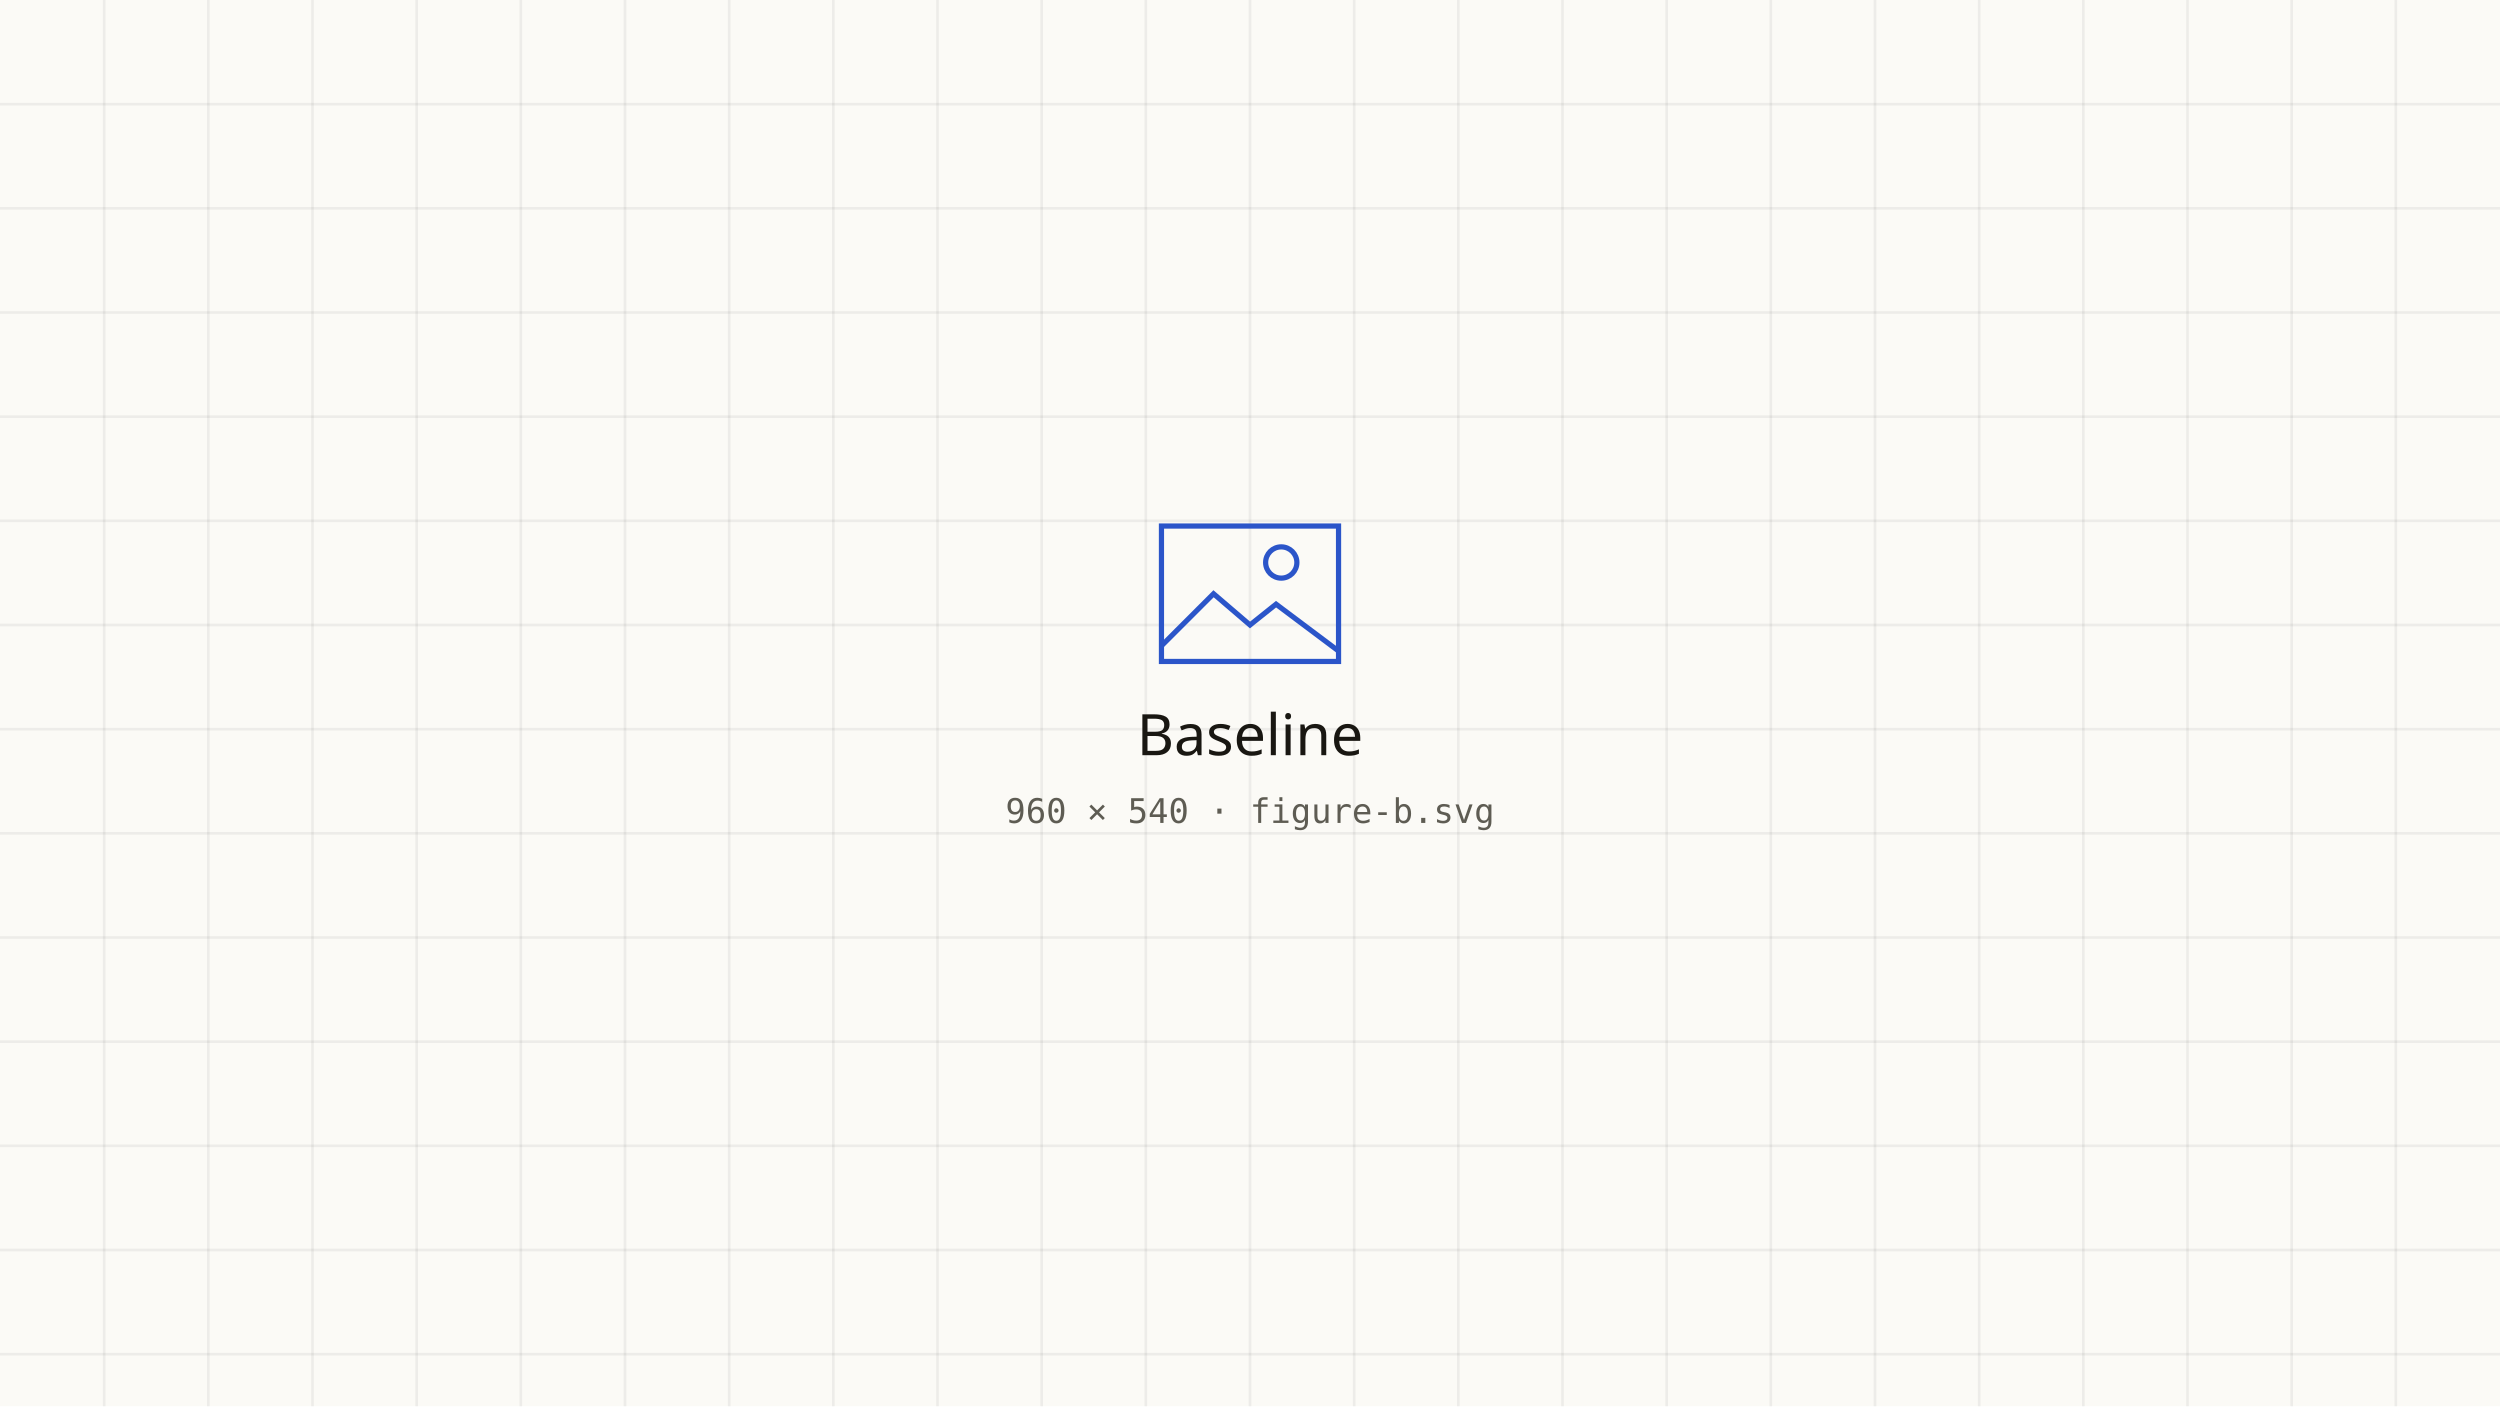
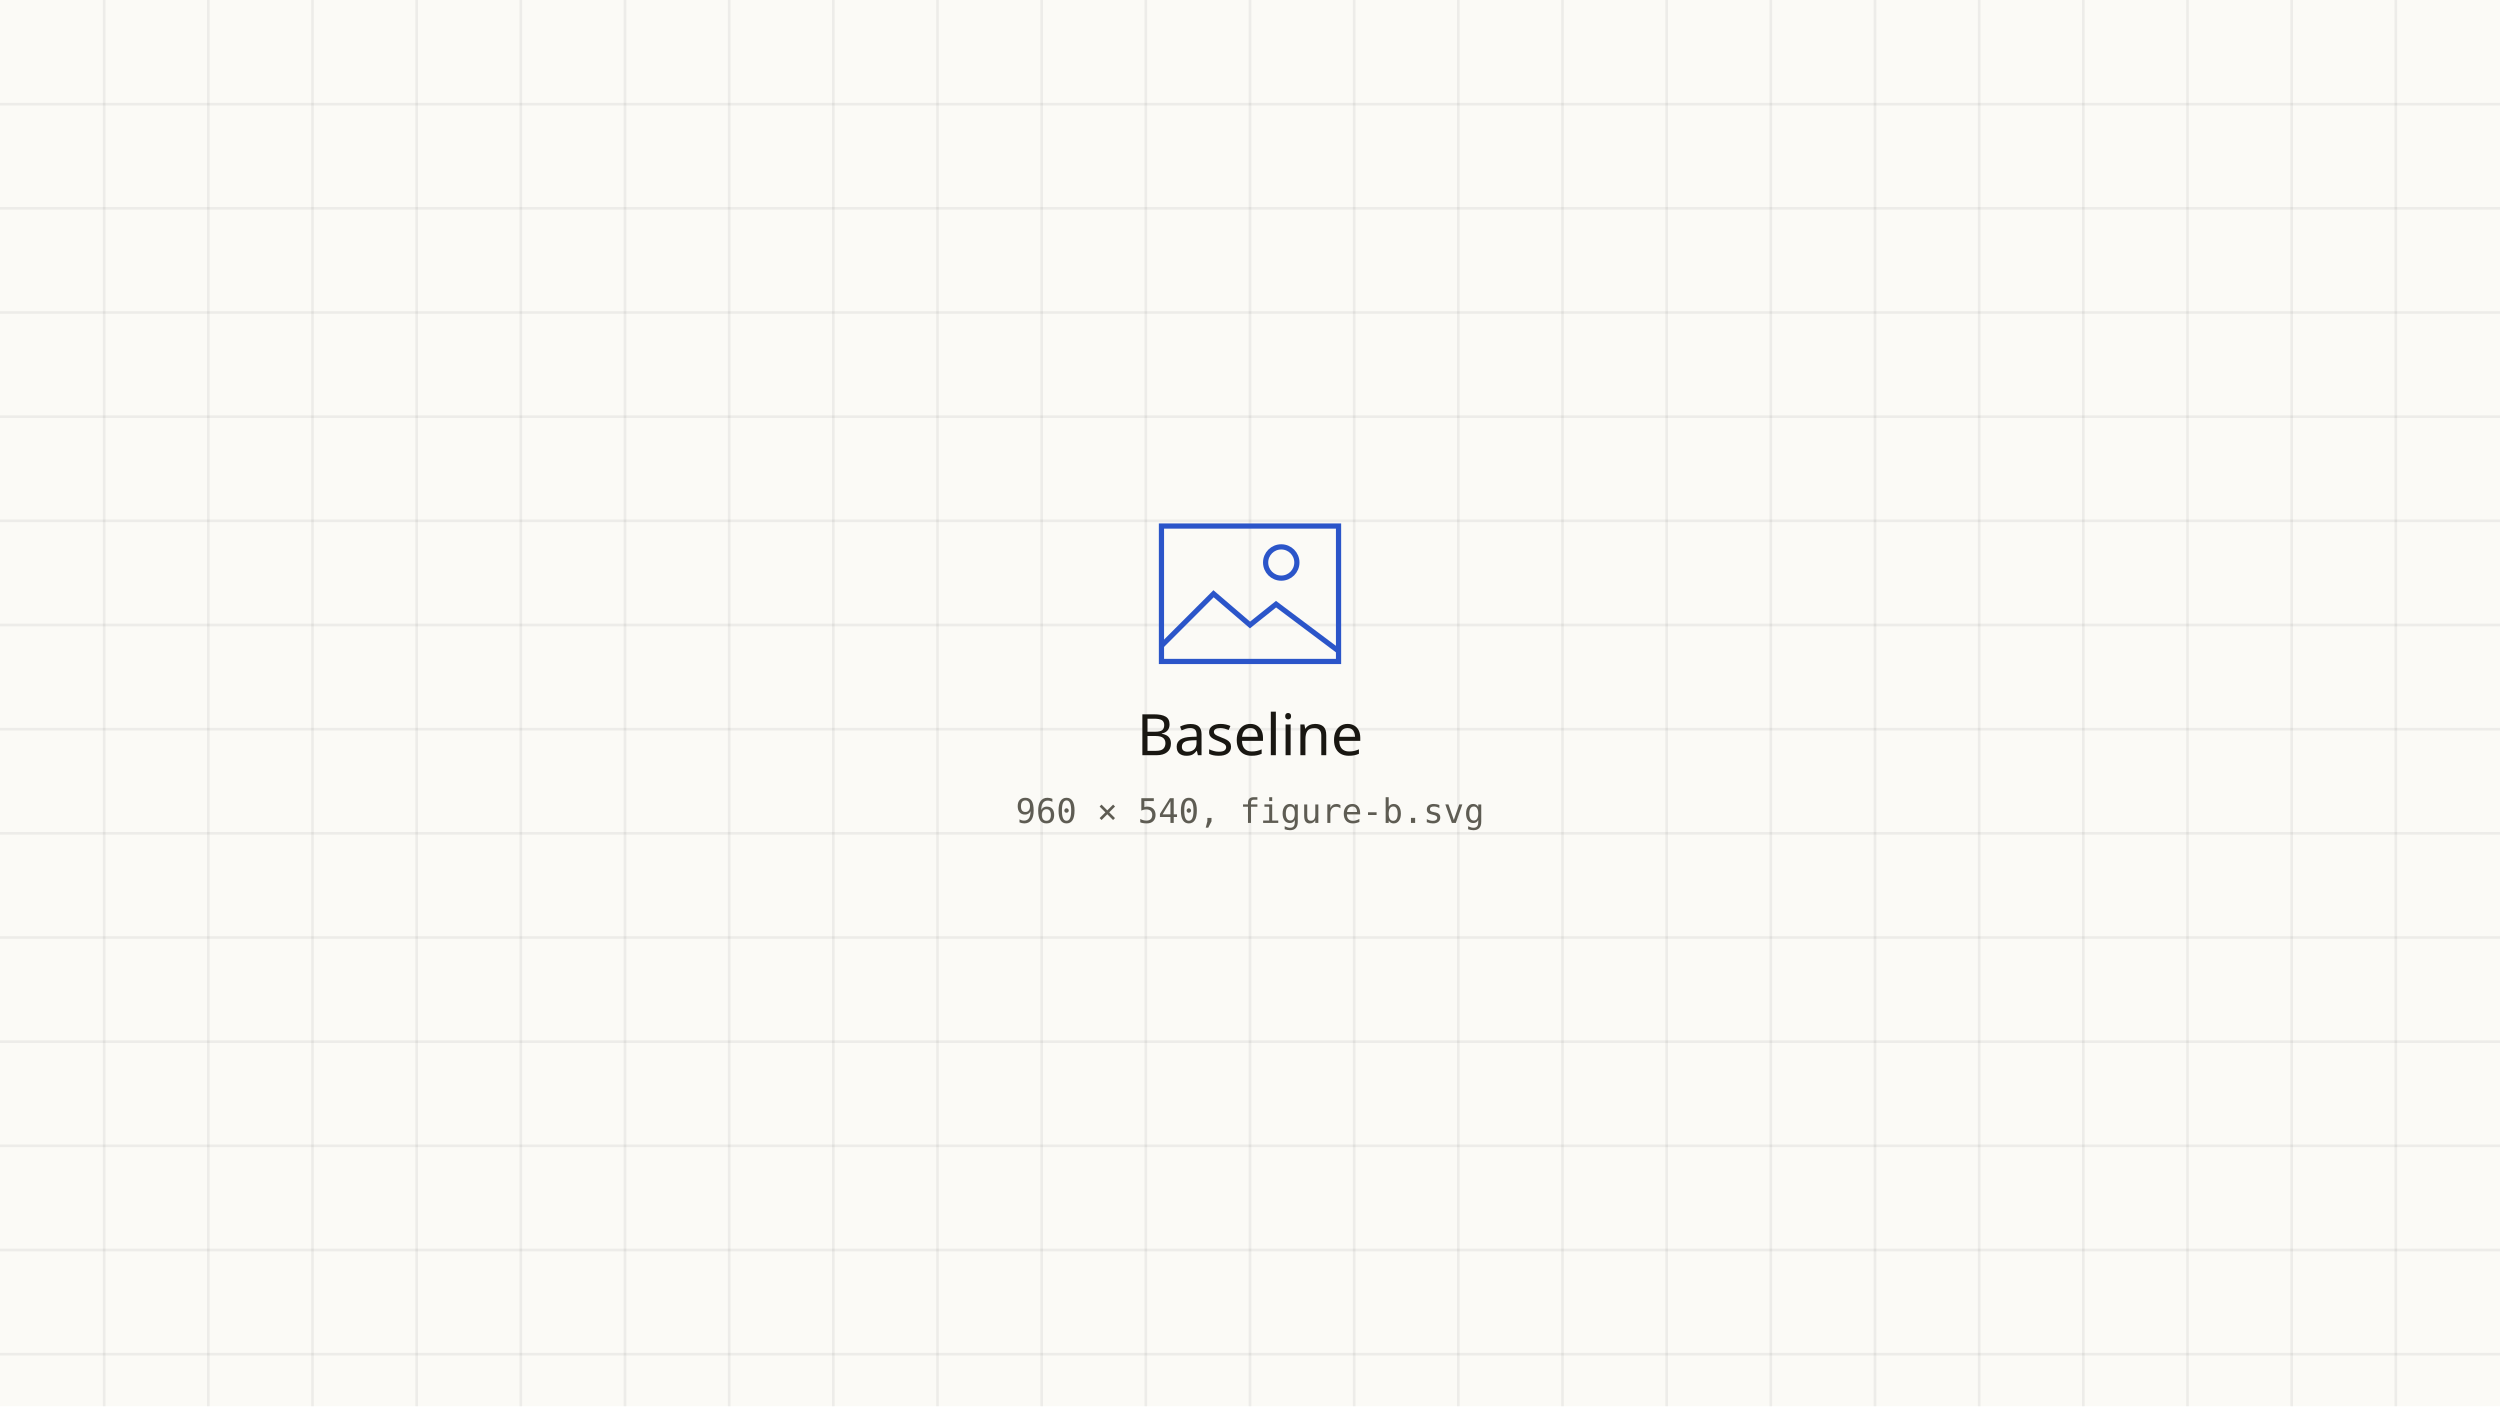
<svg xmlns="http://www.w3.org/2000/svg" viewBox="0 0 960 540" width="960" height="540">
  <rect width="960" height="540" fill="#fbfaf6" />
  <g stroke="#191712" stroke-opacity="0.06" stroke-width="1">
    <line x1="40" y1="0" x2="40" y2="540" />
    <line x1="80" y1="0" x2="80" y2="540" />
    <line x1="120" y1="0" x2="120" y2="540" />
    <line x1="160" y1="0" x2="160" y2="540" />
    <line x1="200" y1="0" x2="200" y2="540" />
    <line x1="240" y1="0" x2="240" y2="540" />
    <line x1="280" y1="0" x2="280" y2="540" />
    <line x1="320" y1="0" x2="320" y2="540" />
    <line x1="360" y1="0" x2="360" y2="540" />
    <line x1="400" y1="0" x2="400" y2="540" />
    <line x1="440" y1="0" x2="440" y2="540" />
    <line x1="480" y1="0" x2="480" y2="540" />
    <line x1="520" y1="0" x2="520" y2="540" />
    <line x1="560" y1="0" x2="560" y2="540" />
    <line x1="600" y1="0" x2="600" y2="540" />
    <line x1="640" y1="0" x2="640" y2="540" />
    <line x1="680" y1="0" x2="680" y2="540" />
    <line x1="720" y1="0" x2="720" y2="540" />
    <line x1="760" y1="0" x2="760" y2="540" />
    <line x1="800" y1="0" x2="800" y2="540" />
    <line x1="840" y1="0" x2="840" y2="540" />
    <line x1="880" y1="0" x2="880" y2="540" />
    <line x1="920" y1="0" x2="920" y2="540" />
    <line x1="0" y1="40" x2="960" y2="40" />
    <line x1="0" y1="80" x2="960" y2="80" />
    <line x1="0" y1="120" x2="960" y2="120" />
    <line x1="0" y1="160" x2="960" y2="160" />
    <line x1="0" y1="200" x2="960" y2="200" />
    <line x1="0" y1="240" x2="960" y2="240" />
    <line x1="0" y1="280" x2="960" y2="280" />
    <line x1="0" y1="320" x2="960" y2="320" />
    <line x1="0" y1="360" x2="960" y2="360" />
    <line x1="0" y1="400" x2="960" y2="400" />
    <line x1="0" y1="440" x2="960" y2="440" />
    <line x1="0" y1="480" x2="960" y2="480" />
    <line x1="0" y1="520" x2="960" y2="520" />
  </g>
  <g fill="none" stroke="#2b55c9" stroke-width="2">
    <rect x="446.0" y="202.0" width="68" height="52" />
    <circle cx="492.0" cy="216.0" r="6" />
    <path d="M446.0,248.0 l20,-20 l14,12 l10,-8 l24,18" />
  </g>
  <text x="480.0" y="290.0" text-anchor="middle" font-family="Space Grotesk, system-ui, sans-serif" font-size="22" font-weight="500" fill="#191712">Baseline</text>
-   <text x="480.0" y="316.0" text-anchor="middle" font-family="ui-monospace, Menlo, monospace" font-size="13" fill="#5e5c53">960 × 540 · figure-b.svg</text>
+   <text x="480.0" y="316.0" text-anchor="middle" font-family="ui-monospace, Menlo, monospace" font-size="13" fill="#5e5c53">960 × 540, figure-b.svg</text>
</svg>
